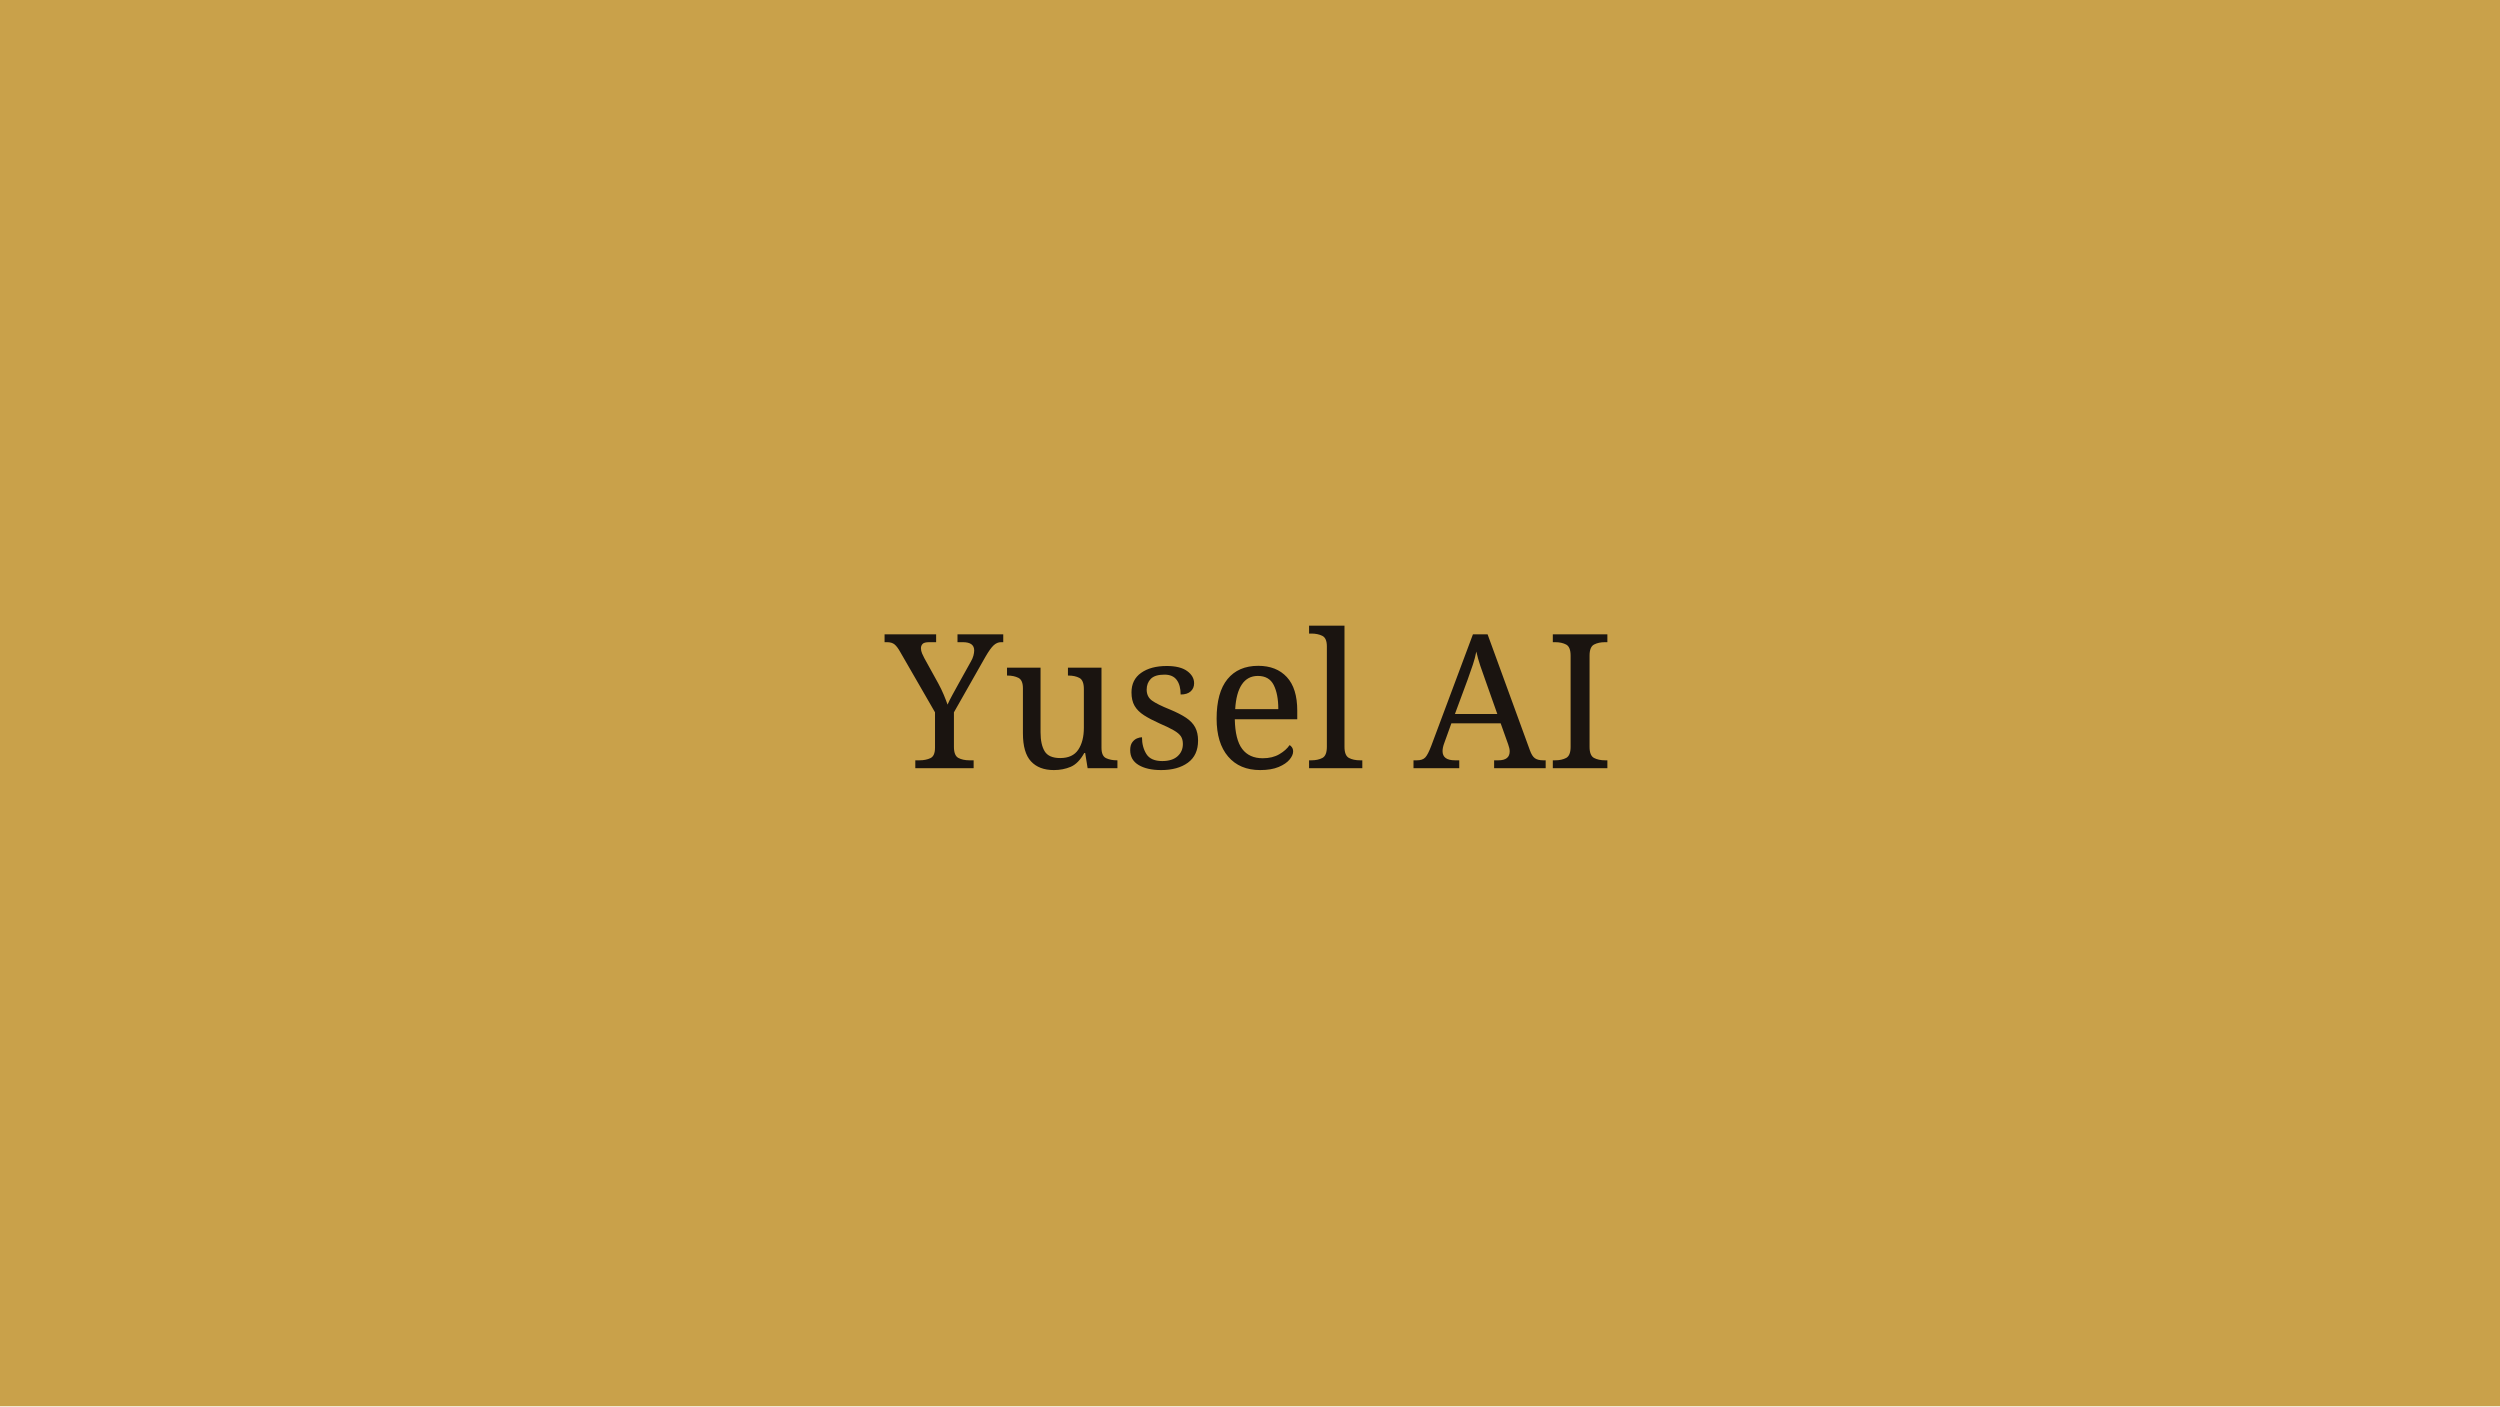
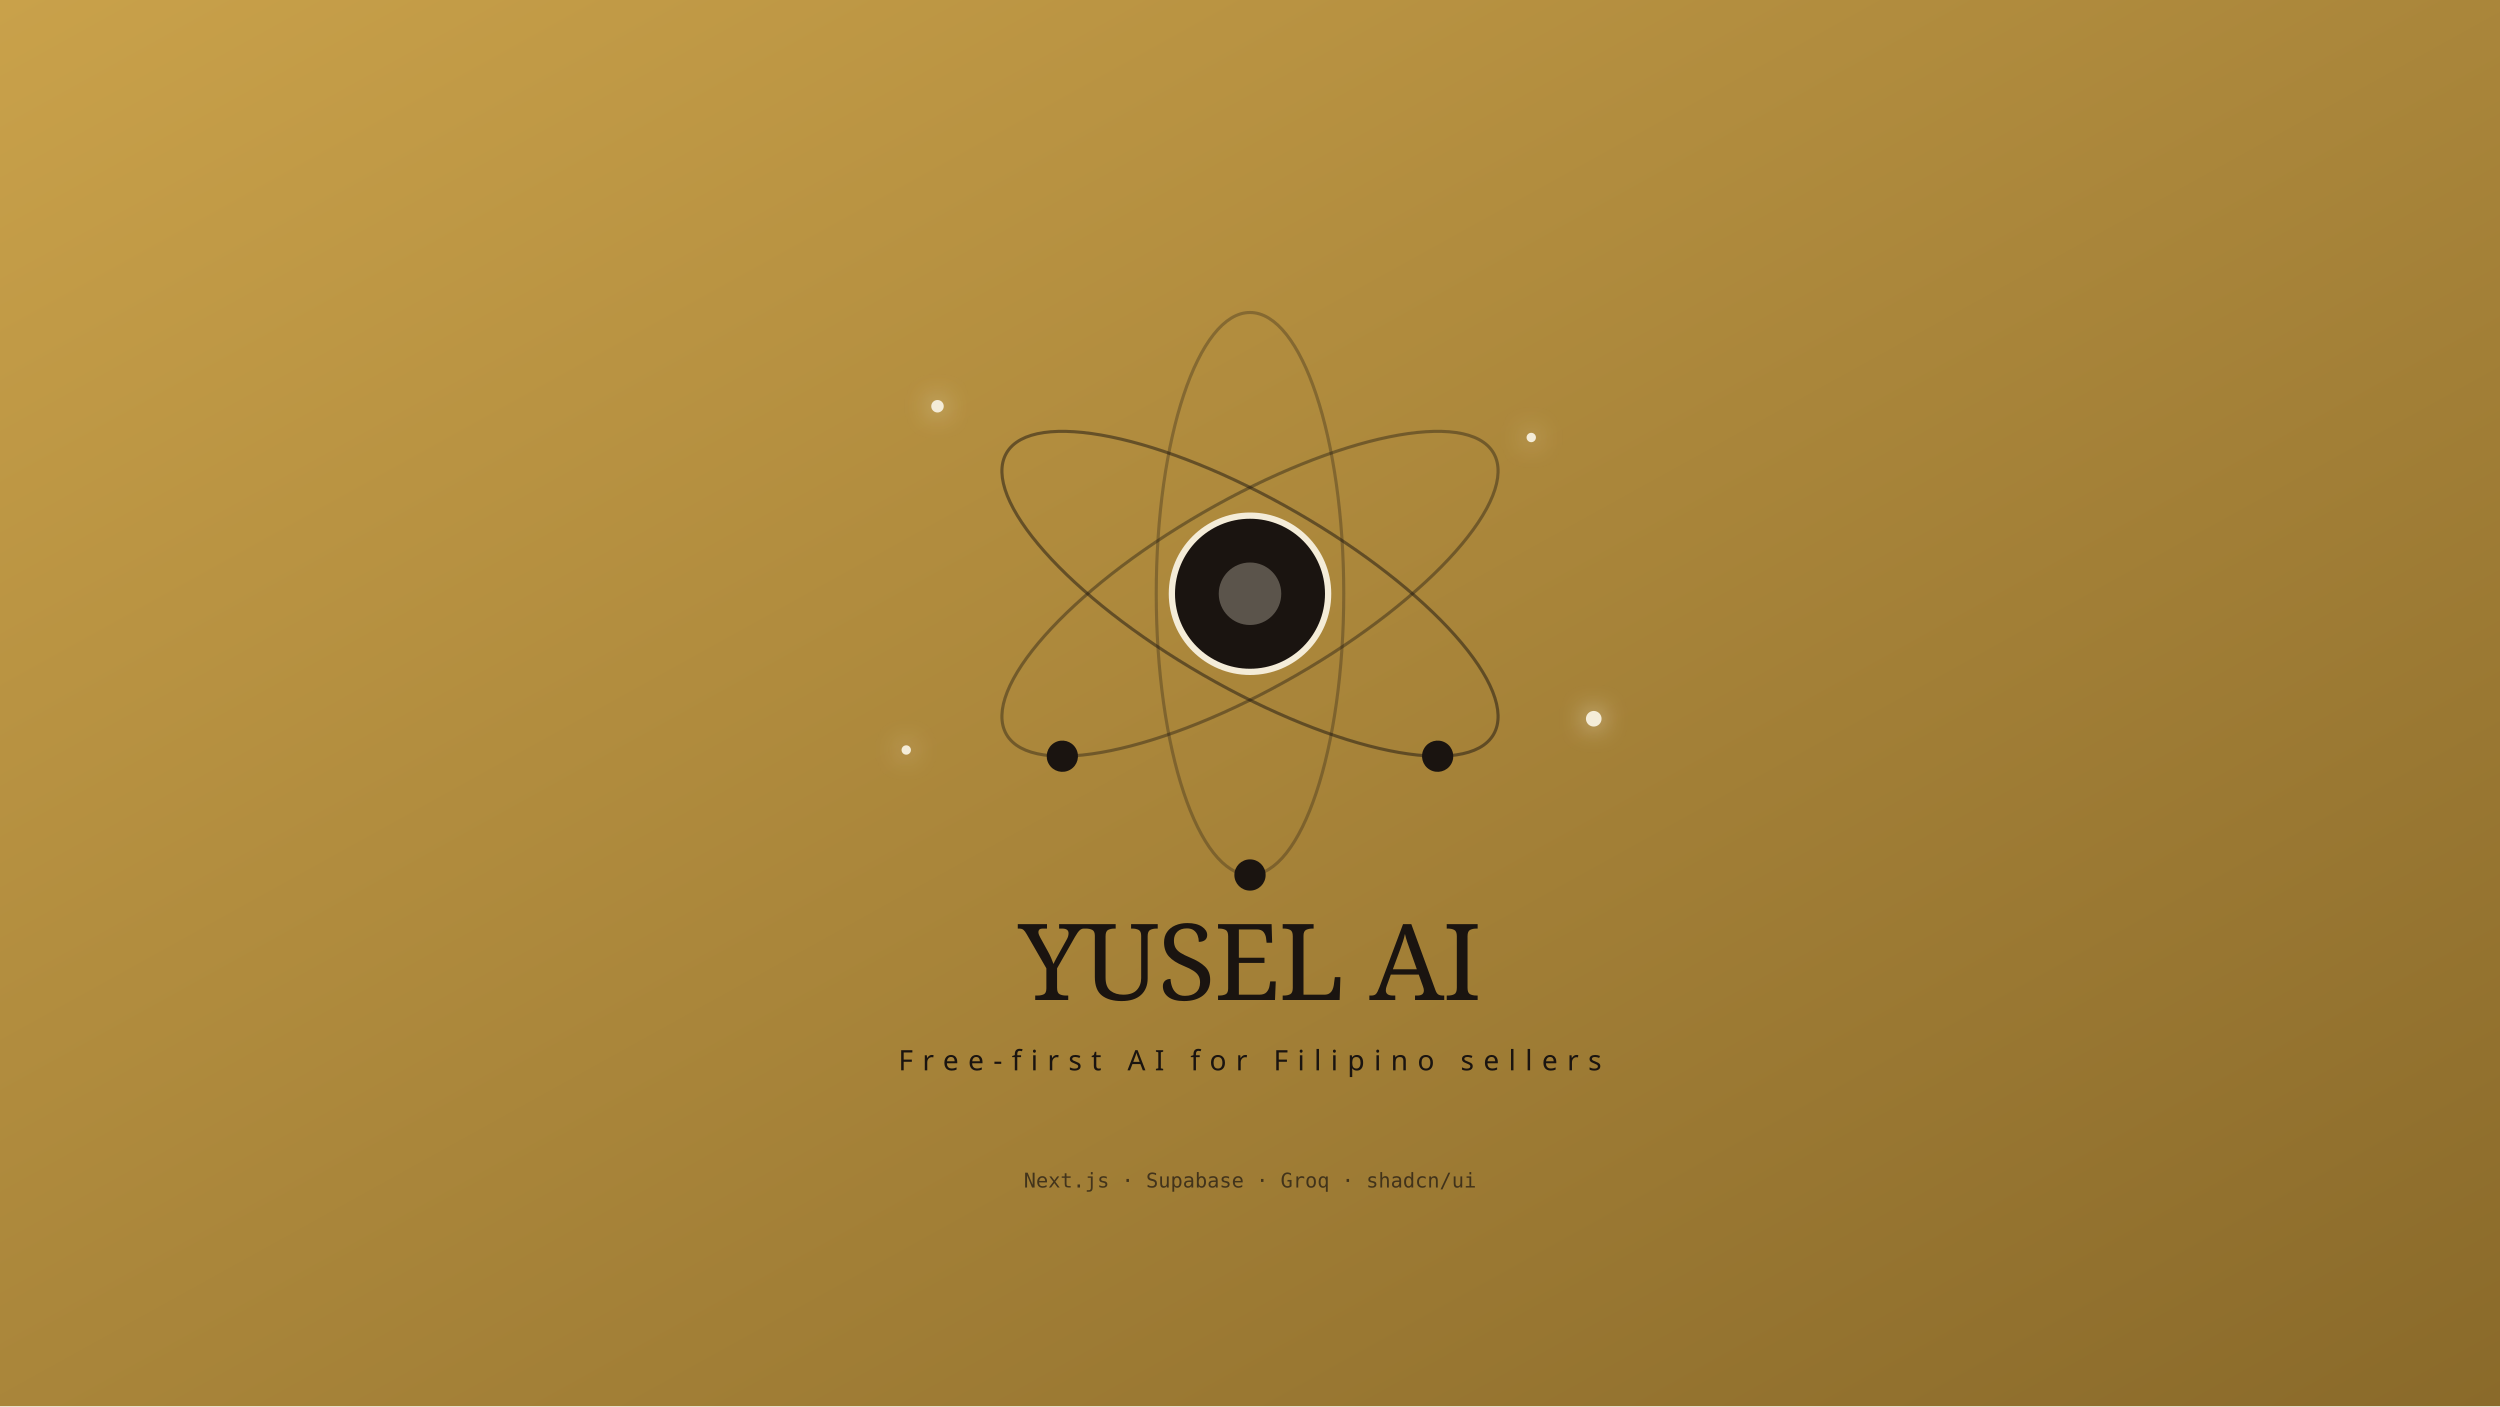
<svg xmlns="http://www.w3.org/2000/svg" width="1600" height="900" viewBox="0 0 1600 900">
-   <rect width="1600" height="900" fill="#c9a14a" />
-   <text x="50%" y="50%" dominant-baseline="middle" text-anchor="middle" font-family="Fraunces, Georgia, serif" font-size="120" font-weight="500" fill="#1a1410">Yusel AI</text>
+   <defs>
+     <linearGradient id="bg" x1="0" y1="0" x2="1" y2="1">
+       <stop offset="0%" stop-color="#c9a14a" />
+       <stop offset="100%" stop-color="#8a6a2a" />
+     </linearGradient>
+     <filter id="glow" x="-50%" y="-50%" width="200%" height="200%">
+       <feGaussianBlur stdDeviation="8" result="blur" />
+       <feMerge>
+         <feMergeNode in="blur" />
+         <feMergeNode in="SourceGraphic" />
+       </feMerge>
+     </filter>
+   </defs>
+   <rect width="1600" height="900" fill="url(#bg)" />
+   <g transform="translate(800, 380)">
+     <circle cx="0" cy="0" r="50" fill="#1a1410" stroke="#f4ecd8" stroke-width="4" />
+     <circle cx="0" cy="0" r="20" fill="#f4ecd8" opacity="0.3" />
+     <ellipse cx="0" cy="0" rx="180" ry="60" fill="none" stroke="#1a1410" stroke-width="2" opacity="0.5" transform="rotate(30)" />
+     <ellipse cx="0" cy="0" rx="180" ry="60" fill="none" stroke="#1a1410" stroke-width="2" opacity="0.4" transform="rotate(-30)" />
+     <ellipse cx="0" cy="0" rx="180" ry="60" fill="none" stroke="#1a1410" stroke-width="2" opacity="0.3" transform="rotate(90)" />
+     <circle cx="156" cy="30" r="10" fill="#1a1410" transform="rotate(30)" />
+     <circle cx="-156" cy="30" r="10" fill="#1a1410" transform="rotate(-30)" />
+     <circle cx="0" cy="180" r="10" fill="#1a1410" />
+     <g fill="#f4ecd8" filter="url(#glow)">
+       <circle cx="-200" cy="-120" r="4" />
+       <circle cx="180" cy="-100" r="3" />
+       <circle cx="220" cy="80" r="5" />
+       <circle cx="-220" cy="100" r="3" />
+     </g>
+   </g>
+   <text x="800" y="640" font-family="Fraunces, Georgia, serif" font-size="68" font-weight="500" fill="#1a1410" text-anchor="middle" letter-spacing="-1">YUSEL AI</text>
+   <text x="800" y="685" font-family="'Inter Tight', sans-serif" font-size="18" fill="#1a1410" text-anchor="middle" letter-spacing="6" text-transform="uppercase">Free-first AI for Filipino sellers</text>
+   <text x="800" y="760" font-family="'JetBrains Mono', monospace" font-size="13" fill="#1a1410" text-anchor="middle" opacity="0.7">Next.js · Supabase · Groq · shadcn/ui</text>
</svg>
